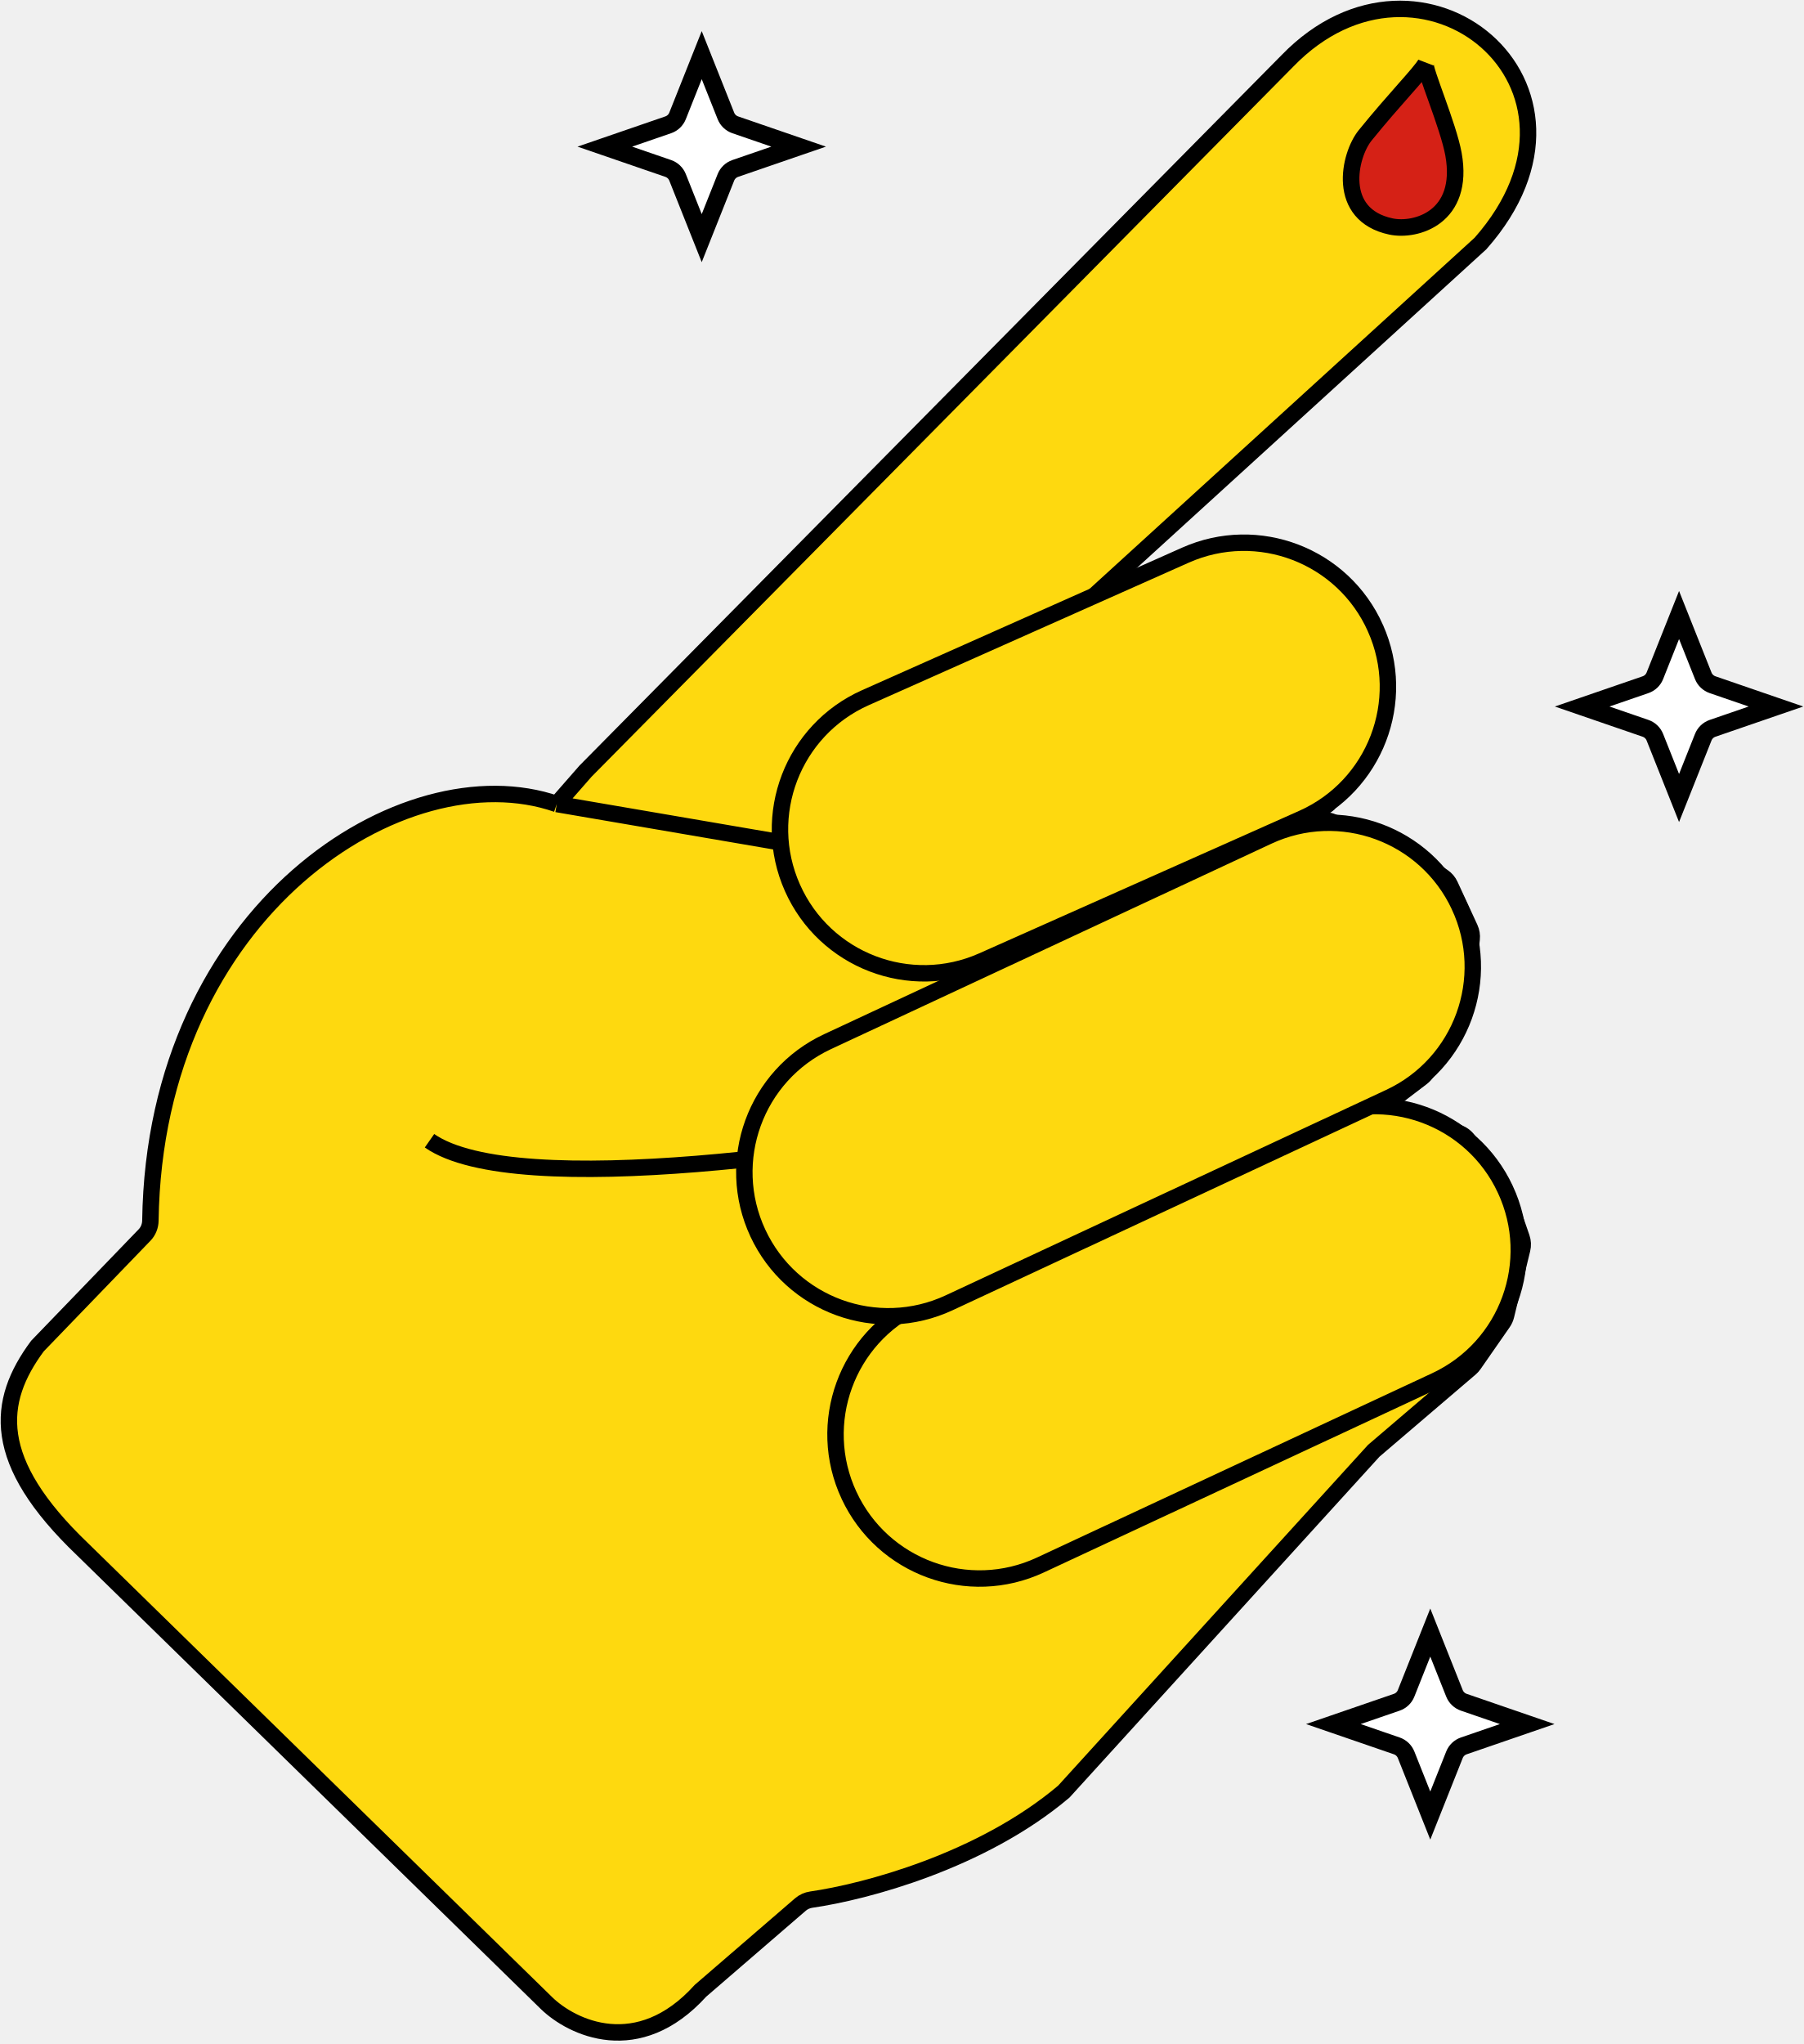
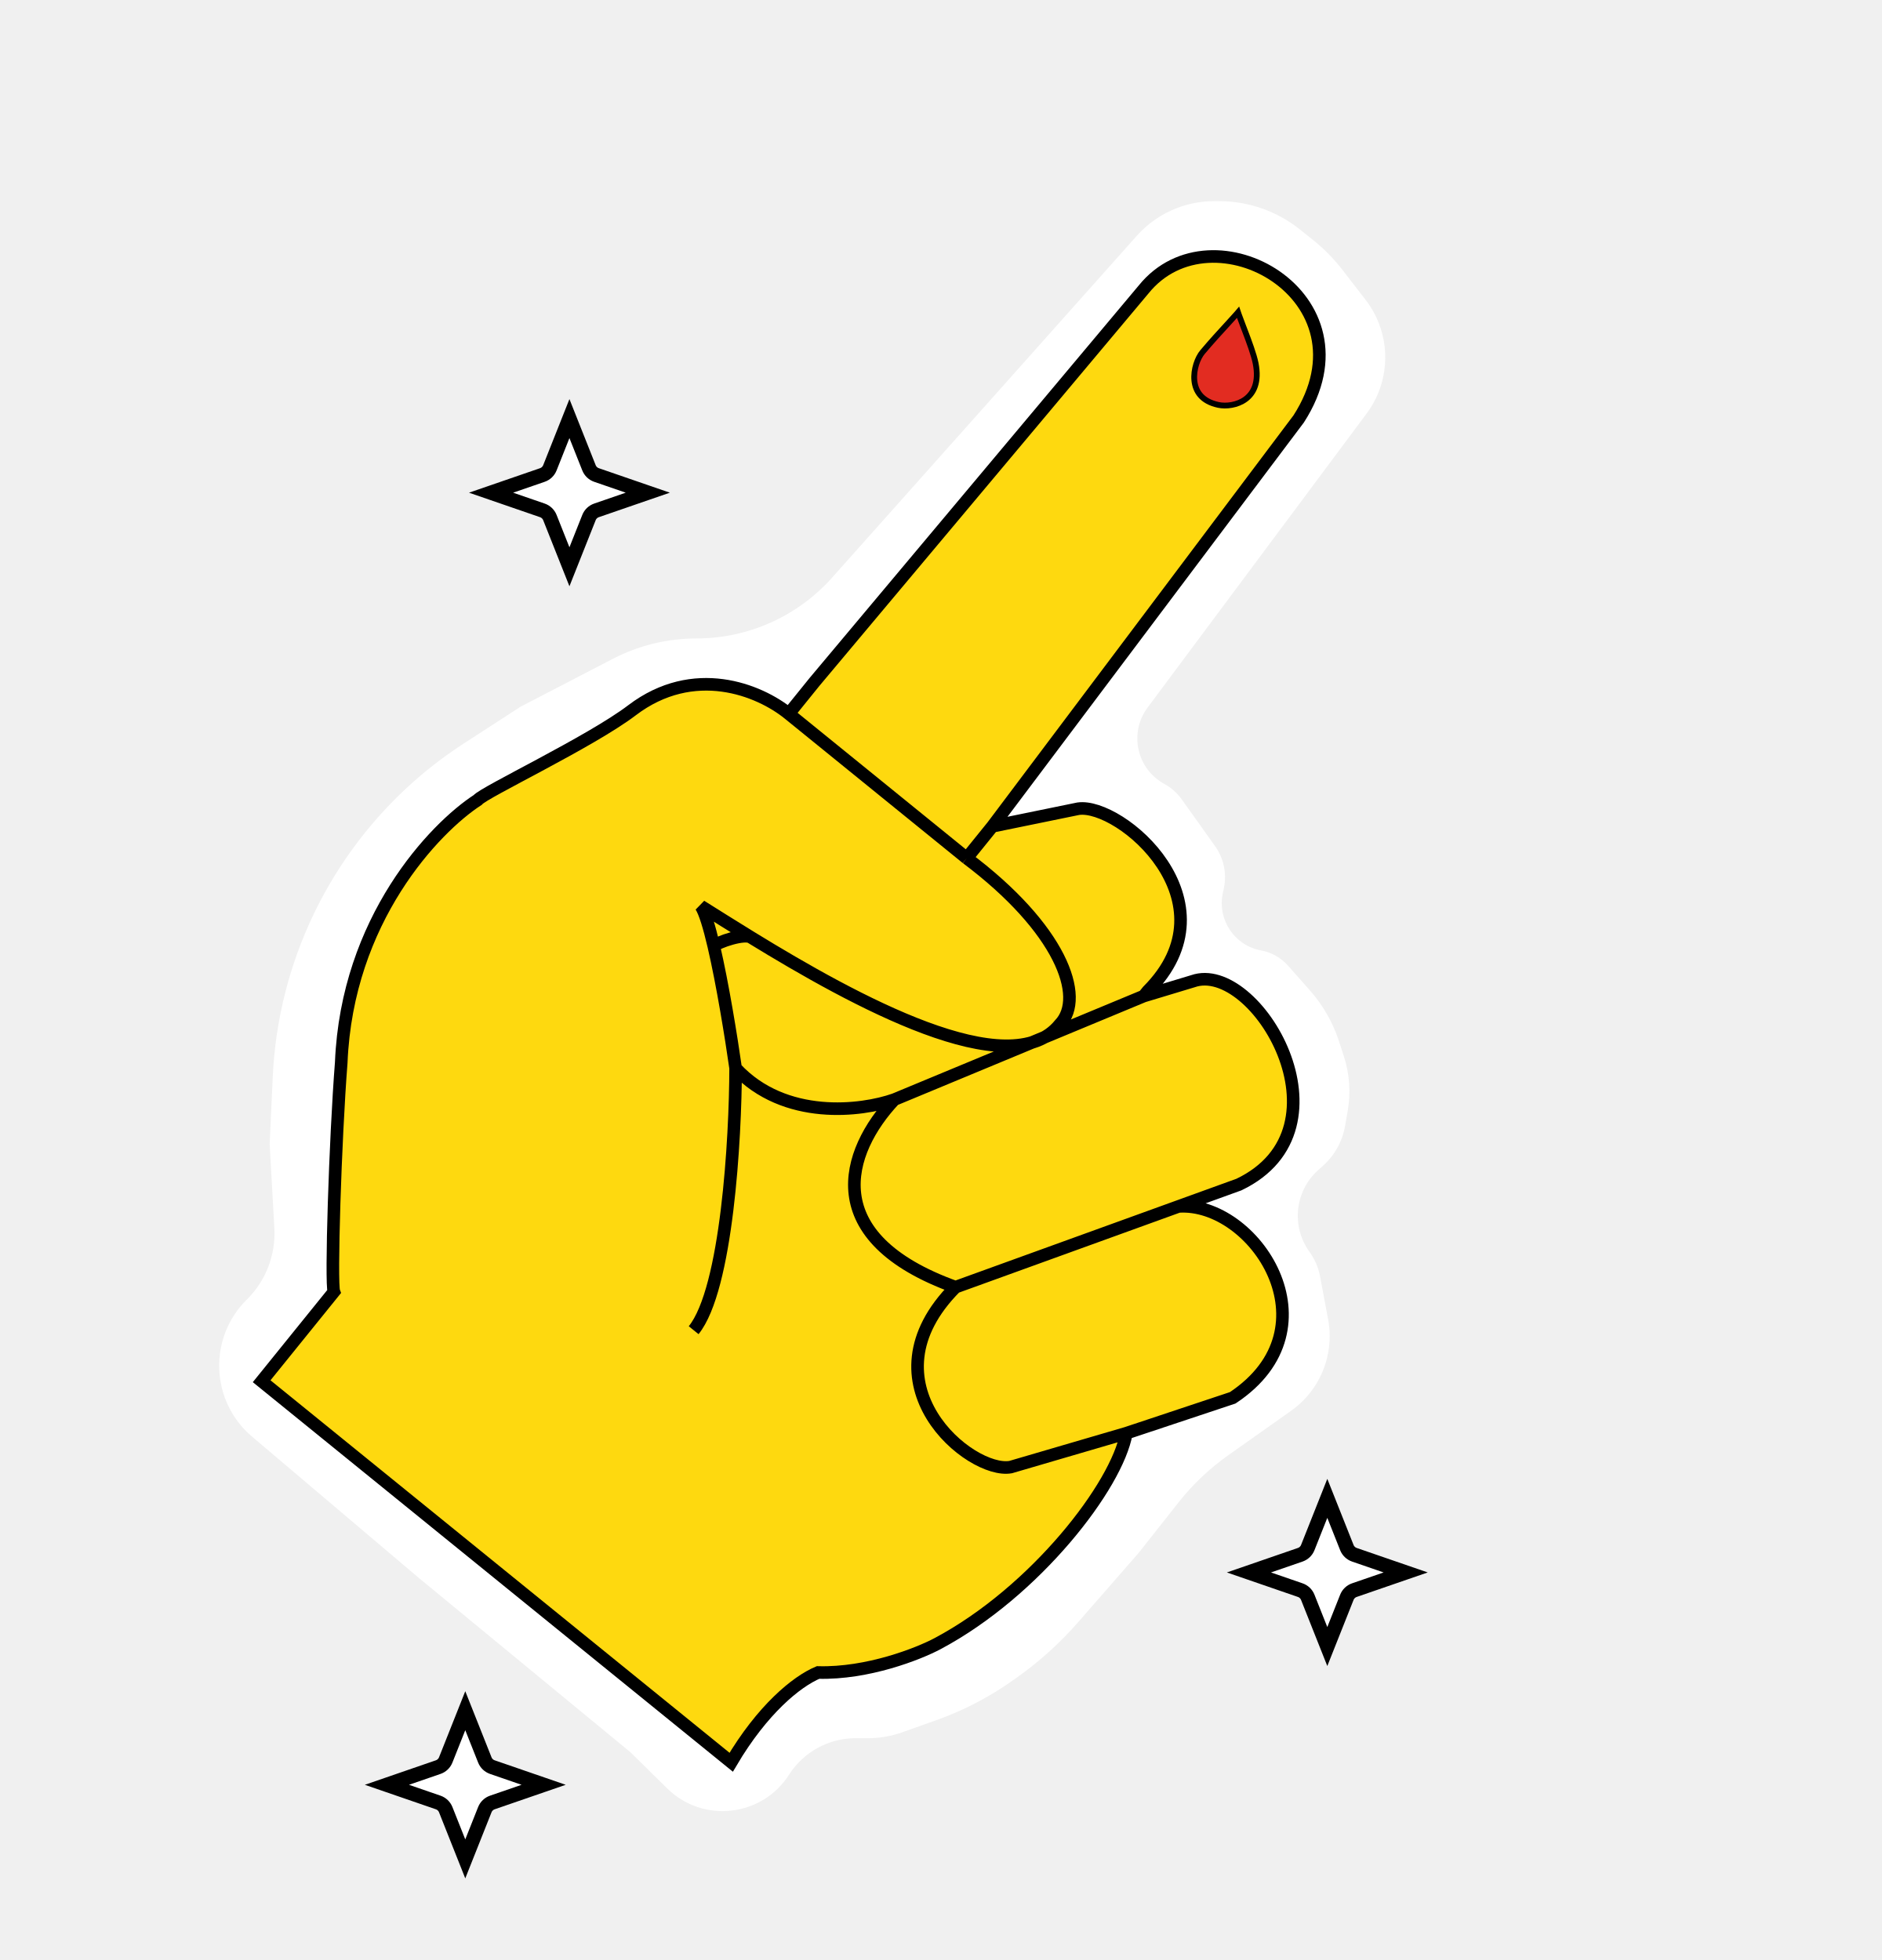
- <svg xmlns="http://www.w3.org/2000/svg" width="406" height="460" viewBox="0 0 406 460" fill="none">
-   <path d="M131.801 173.551L289.831 13.672C319.866 -17.287 364.687 19.217 333.266 54.797L233.92 145.363L250.092 136.122L258.967 129.36C259.513 128.944 260.144 128.655 260.816 128.514L276.211 125.273C276.962 125.115 277.74 125.146 278.476 125.364L288.964 128.472C289.536 128.641 290.071 128.921 290.537 129.294L302.7 139.024C303.35 139.544 303.848 140.23 304.14 141.01L308.944 153.82C309.138 154.339 309.238 154.889 309.238 155.443V163.868C309.238 164.759 308.981 165.63 308.497 166.378L299.285 180.615C299.145 180.831 298.959 181.013 298.741 181.149L297.339 182.026C295.836 182.966 296.873 185.281 298.575 184.785C298.898 184.691 299.242 184.706 299.555 184.828L315.215 190.918C315.542 191.045 315.854 191.209 316.143 191.406L324.816 197.32C325.508 197.791 326.058 198.441 326.409 199.201L330.879 208.886C331.231 209.65 331.369 210.496 331.276 211.333L329.676 225.73C329.606 226.362 329.406 226.973 329.088 227.525L321.254 241.131C320.948 241.663 320.538 242.129 320.05 242.501L315.045 246.314C313.302 247.643 313.672 250.365 315.707 251.179L328.098 254.896C329.053 255.183 329.89 255.77 330.484 256.572L338.389 267.244C338.669 267.622 338.889 268.039 339.043 268.483L342.525 278.544C342.815 279.382 342.858 280.286 342.649 281.147L339.015 296.086C338.88 296.64 338.644 297.164 338.318 297.633L331.757 307.064C331.532 307.388 331.266 307.682 330.965 307.938L309.238 326.497L239.465 403.202C220.982 418.841 194.752 425.766 182.629 427.507C181.721 427.638 180.872 428.012 180.178 428.61L157.677 448.023C143.63 463.549 128.72 456.341 123.021 450.796L18.593 348.677C-2.201 328.808 -0.815 315.407 8.427 302.931L32.545 277.936C33.377 277.074 33.837 275.904 33.854 274.707C34.848 204.789 90.984 169.036 125.332 180.942L131.801 173.551Z" fill="#FED90F" />
-   <path d="M125.332 180.942L131.801 173.551L289.831 13.672C319.866 -17.287 364.687 19.217 333.266 54.797L233.92 145.363M125.332 180.942C90.984 169.036 34.848 204.789 33.854 274.707C33.837 275.904 33.377 277.074 32.545 277.936L8.427 302.931C-0.815 315.407 -2.201 328.808 18.593 348.677L123.022 450.796C128.72 456.341 143.63 463.549 157.677 448.023L180.178 428.61C180.872 428.012 181.721 427.638 182.629 427.507C194.752 425.766 220.982 418.841 239.465 403.202L309.238 326.497L330.965 307.938C331.266 307.682 331.532 307.388 331.757 307.064L338.318 297.633C338.644 297.164 338.88 296.64 339.015 296.086L342.649 281.147C342.858 280.286 342.815 279.382 342.525 278.544L339.043 268.483C338.889 268.039 338.669 267.622 338.389 267.244L330.484 256.572C329.89 255.77 329.053 255.183 328.098 254.896L315.707 251.179V251.179C313.672 250.365 313.302 247.643 315.045 246.314L320.05 242.501C320.538 242.129 320.948 241.663 321.254 241.131L329.088 227.525C329.406 226.973 329.606 226.362 329.676 225.73L331.276 211.333C331.369 210.496 331.231 209.65 330.879 208.886L326.409 199.201C326.058 198.441 325.508 197.791 324.816 197.32L316.143 191.406C315.854 191.209 315.542 191.045 315.215 190.918L299.555 184.828C299.242 184.706 298.898 184.691 298.575 184.785V184.785C296.873 185.281 295.836 182.966 297.339 182.026L298.741 181.149C298.959 181.013 299.145 180.831 299.285 180.615L308.497 166.378C308.981 165.63 309.238 164.759 309.238 163.868V155.443C309.238 154.889 309.138 154.339 308.944 153.82L304.14 141.01C303.848 140.23 303.35 139.544 302.7 139.024L290.537 129.294C290.071 128.921 289.536 128.641 288.964 128.472L278.476 125.364C277.74 125.146 276.962 125.115 276.211 125.273L260.816 128.514C260.144 128.655 259.513 128.944 258.967 129.36L250.092 136.122L233.92 145.363M125.332 180.942L175.236 189.491M96.683 256.724C116.169 270.327 193.037 258.851 229.631 251.301C230.035 251.218 230.429 251.074 230.795 250.884C273.393 228.742 243.542 199.88 225.14 198.04L175.236 189.491M233.92 145.363L206.348 174.743C205.942 175.176 205.456 175.526 204.917 175.775L175.236 189.491" stroke="black" stroke-width="3.697" />
-   <rect x="177.421" y="307.145" width="162.996" height="64.831" rx="32.415" transform="rotate(-25 177.421 307.145)" fill="#FED90F" stroke="black" stroke-width="3.697" />
-   <rect x="156.899" y="248.126" width="174.217" height="64.831" rx="32.415" transform="rotate(-25 156.899 248.126)" fill="#FED90F" stroke="black" stroke-width="3.697" />
-   <rect x="165.2" y="170.193" width="143.657" height="64.831" rx="32.415" transform="rotate(-24 165.2 170.193)" fill="#FED90F" stroke="black" stroke-width="3.697" />
-   <path d="M152.518 26.09L157.962 12.409L163.407 26.09C163.781 27.029 164.546 27.759 165.503 28.089L179.777 33L165.503 37.911C164.546 38.24 163.781 38.971 163.407 39.91L157.962 53.591L152.518 39.91C152.144 38.971 151.378 38.24 150.422 37.911L136.147 33L150.422 28.089C151.378 27.759 152.144 27.029 152.518 26.09Z" fill="white" stroke="black" stroke-width="4" />
-   <path d="M372.518 152.089L377.962 138.409L383.407 152.089C383.781 153.029 384.546 153.759 385.503 154.089L399.777 159L385.503 163.911C384.546 164.241 383.781 164.971 383.407 165.911L377.962 179.591L372.518 165.911C372.144 164.971 371.378 164.241 370.422 163.911L356.147 159L370.422 154.089C371.378 153.759 372.144 153.029 372.518 152.089Z" fill="white" stroke="black" stroke-width="4" />
-   <path d="M316.518 381.089L321.962 367.409L327.407 381.089C327.781 382.029 328.546 382.759 329.503 383.089L343.777 388L329.503 392.911C328.546 393.241 327.781 393.971 327.407 394.911L321.962 408.591L316.518 394.911C316.144 393.971 315.378 393.241 314.422 392.911L300.147 388L314.422 383.089C315.378 382.759 316.144 382.029 316.518 381.089Z" fill="white" stroke="black" stroke-width="4" />
-   <path d="M307.305 30.464C313.926 22.282 319.642 16.509 320.882 14.359C320.591 15.727 326.037 28.335 327.184 34.69C329.76 48.963 318.705 52.16 313.1 50.969C300.715 48.336 303.646 34.986 307.305 30.464Z" fill="#D52116" stroke="black" stroke-width="3.724" />
+ <svg xmlns="http://www.w3.org/2000/svg" width="523" height="545" viewBox="0 0 523 545" fill="none">
+   <path d="M363.561 430.318L368.994 416.634L374.428 430.318C374.801 431.258 375.566 431.989 376.522 432.319L390.781 437.236L376.522 442.153C375.566 442.482 374.801 443.213 374.428 444.153L368.994 457.837L363.561 444.153C363.188 443.213 362.423 442.482 361.466 442.153L347.208 437.236L361.466 432.319C362.423 431.989 363.188 431.258 363.561 430.318Z" fill="white" stroke="black" stroke-width="4" />
+   <path d="M123.913 489.365L129.346 475.682L134.78 489.365C135.153 490.305 135.918 491.036 136.874 491.366L151.133 496.283L136.874 501.2C135.918 501.53 135.153 502.26 134.78 503.201L129.346 516.884L123.913 503.201C123.54 502.26 122.775 501.53 121.819 501.2L107.56 496.283L121.819 491.366C122.775 491.036 123.54 490.305 123.913 489.365Z" fill="white" stroke="black" stroke-width="4" />
+   <path d="M152.871 130.078L158.304 116.395L163.737 130.078C164.11 131.018 164.875 131.749 165.832 132.079L180.09 136.996L165.832 141.913C164.875 142.243 164.11 142.973 163.737 143.914L158.304 157.597L152.871 143.914C152.497 142.973 151.732 142.243 150.776 141.913L136.518 136.996L150.776 132.079C151.732 131.749 152.497 131.018 152.871 130.078Z" fill="white" stroke="black" stroke-width="4" />
+   <path d="M231.334 160.609L316.016 65.582C319.032 62.198 322.8 59.573 327.017 57.919C330.367 56.606 333.933 55.931 337.531 55.931L338.895 55.931C347.092 55.931 355.046 58.728 361.448 63.861L365.059 66.757C368.113 69.205 370.865 72.01 373.258 75.11L379.661 83.407C381.22 85.428 382.476 87.668 383.386 90.055C386.572 98.407 385.27 107.81 379.935 114.974L319.03 196.748C313.804 203.766 316.004 213.8 323.687 217.98C325.6 219.021 327.252 220.485 328.518 222.26L337.804 235.291C340.206 238.661 341.091 242.884 340.244 246.936L339.933 248.427C338.401 255.755 343.196 262.912 350.545 264.267C353.466 264.806 356.123 266.308 358.093 268.536L364.167 275.404C367.788 279.499 370.531 284.294 372.227 289.494L373.574 293.623C375.181 298.55 375.556 303.797 374.664 308.902L373.93 313.109C373.19 317.342 371.058 321.204 367.873 324.08L366.415 325.396C359.954 331.229 358.926 341.01 364.032 348.07C365.507 350.109 366.513 352.45 366.978 354.925L369.219 366.853C369.51 368.402 369.656 369.974 369.656 371.55C369.656 379.792 365.662 387.52 358.944 392.272L341.452 404.648C336.234 408.339 331.573 412.764 327.612 417.785L316.609 431.731L299.775 451.013C294.706 456.82 288.97 462.005 282.685 466.46L281.492 467.306C274.978 471.923 267.862 475.622 260.342 478.297L250.809 481.688C247.767 482.77 244.563 483.323 241.335 483.323L237.853 483.323C230.367 483.323 223.399 487.144 219.364 493.46C211.844 505.231 195.419 507.082 185.469 497.279L175.317 487.275L116.403 438.737L70.065 399.465C58.49 389.655 57.822 372.002 68.623 361.352C73.899 356.15 76.685 348.923 76.271 341.515L74.964 318.141L75.827 299.395C76.55 283.698 80.426 268.309 87.223 254.15C96.511 234.802 110.943 218.397 128.932 206.738L144.779 196.467L170.378 183.195C177.56 179.472 185.529 177.528 193.616 177.528C208.022 177.528 221.741 171.374 231.334 160.609Z" fill="white" />
+   <path d="M226.435 189.614L317.958 80.451C337.037 56.837 382.801 82.632 361.044 116.48L275.901 229.762L299.757 224.874C311.454 223.189 343.881 250.635 319.108 275.545L317.958 276.967L331.631 272.837C349.095 266.709 377.109 313.696 344.437 329.375L327.621 335.465C348.647 334.02 372.125 369.143 342.692 388.678L313.127 398.519C310.562 413.074 287.842 442.573 260.627 457.042C255.309 459.869 241.223 465.43 227.42 465.055C221.39 467.591 211.919 475.371 203.276 490.011L72.74 384.065L92.829 359.202C91.947 356.893 93.178 317.001 94.865 295.436C96.486 255.697 120.823 230.221 132.789 222.451C134.55 220.271 164.155 206.276 175.699 197.499C192.857 184.455 211.035 191.778 219.28 198.47L226.435 189.614Z" fill="#FED90F" />
+   <path d="M275.901 229.762L361.044 116.48C382.801 82.632 337.037 56.837 317.958 80.451L226.435 189.614L219.28 198.47M275.901 229.762L299.757 224.874C311.454 223.189 343.881 250.635 319.108 275.545L317.958 276.967M275.901 229.762L268.746 238.617M317.958 276.967L331.631 272.837C349.095 266.709 377.109 313.696 344.437 329.375L327.621 335.465M317.958 276.967L248.629 305.754M248.629 305.754C235.009 320.265 227.376 344.148 265.642 357.91M248.629 305.754C239.599 308.952 218.132 311.681 204.504 297.011M265.642 357.91L327.621 335.465M265.642 357.91C239.034 384.627 269.767 409.947 280.96 407.94L313.127 398.519M327.621 335.465C348.647 334.02 372.125 369.143 342.692 388.678L313.127 398.519M313.127 398.519C310.562 413.074 287.842 442.573 260.627 457.042C255.309 459.869 241.223 465.43 227.42 465.055C221.39 467.591 211.919 475.371 203.276 490.011L72.74 384.065L92.829 359.202C91.947 356.893 93.178 317.001 94.865 295.436C96.486 255.697 120.823 230.221 132.789 222.451C134.55 220.271 164.155 206.276 175.699 197.499C192.857 184.455 211.035 191.778 219.28 198.47M204.504 297.011C204.468 316.531 202.085 358.434 192.839 369.878M204.504 297.011C203.279 288.411 200.878 273.565 198.439 263.103M268.746 238.617C294.658 258.056 301.934 277.21 294.643 284.826C280.712 302.068 237.425 278.221 208.896 260.719M268.746 238.617L219.28 198.47M208.896 260.719C203.611 257.477 198.833 254.453 194.841 251.948C195.952 253.609 197.2 257.791 198.439 263.103M208.896 260.719C207.179 259.325 199.334 261.995 198.439 263.103" stroke="black" stroke-width="3.5" />
+   <path d="M334.292 97.916C336.87 94.853 339.28 92.232 341.195 90.15C341.242 90.098 341.289 90.048 341.335 89.997C342.301 88.947 343.141 88.031 343.803 87.273C343.933 87.123 344.058 86.978 344.177 86.837C344.246 87.042 344.321 87.26 344.402 87.488C344.739 88.437 345.189 89.611 345.674 90.881C345.783 91.165 345.894 91.453 346.005 91.745C347.239 94.978 348.586 98.606 349.062 100.999C350.116 106.305 348.498 109.345 346.26 110.995C343.944 112.702 340.81 113.038 338.715 112.592C336.335 112.085 334.753 111.11 333.729 109.937C332.701 108.76 332.183 107.325 332.034 105.811C331.73 102.739 332.962 99.494 334.292 97.916Z" fill="#E22C21" stroke="black" stroke-width="1.61" />
</svg>
